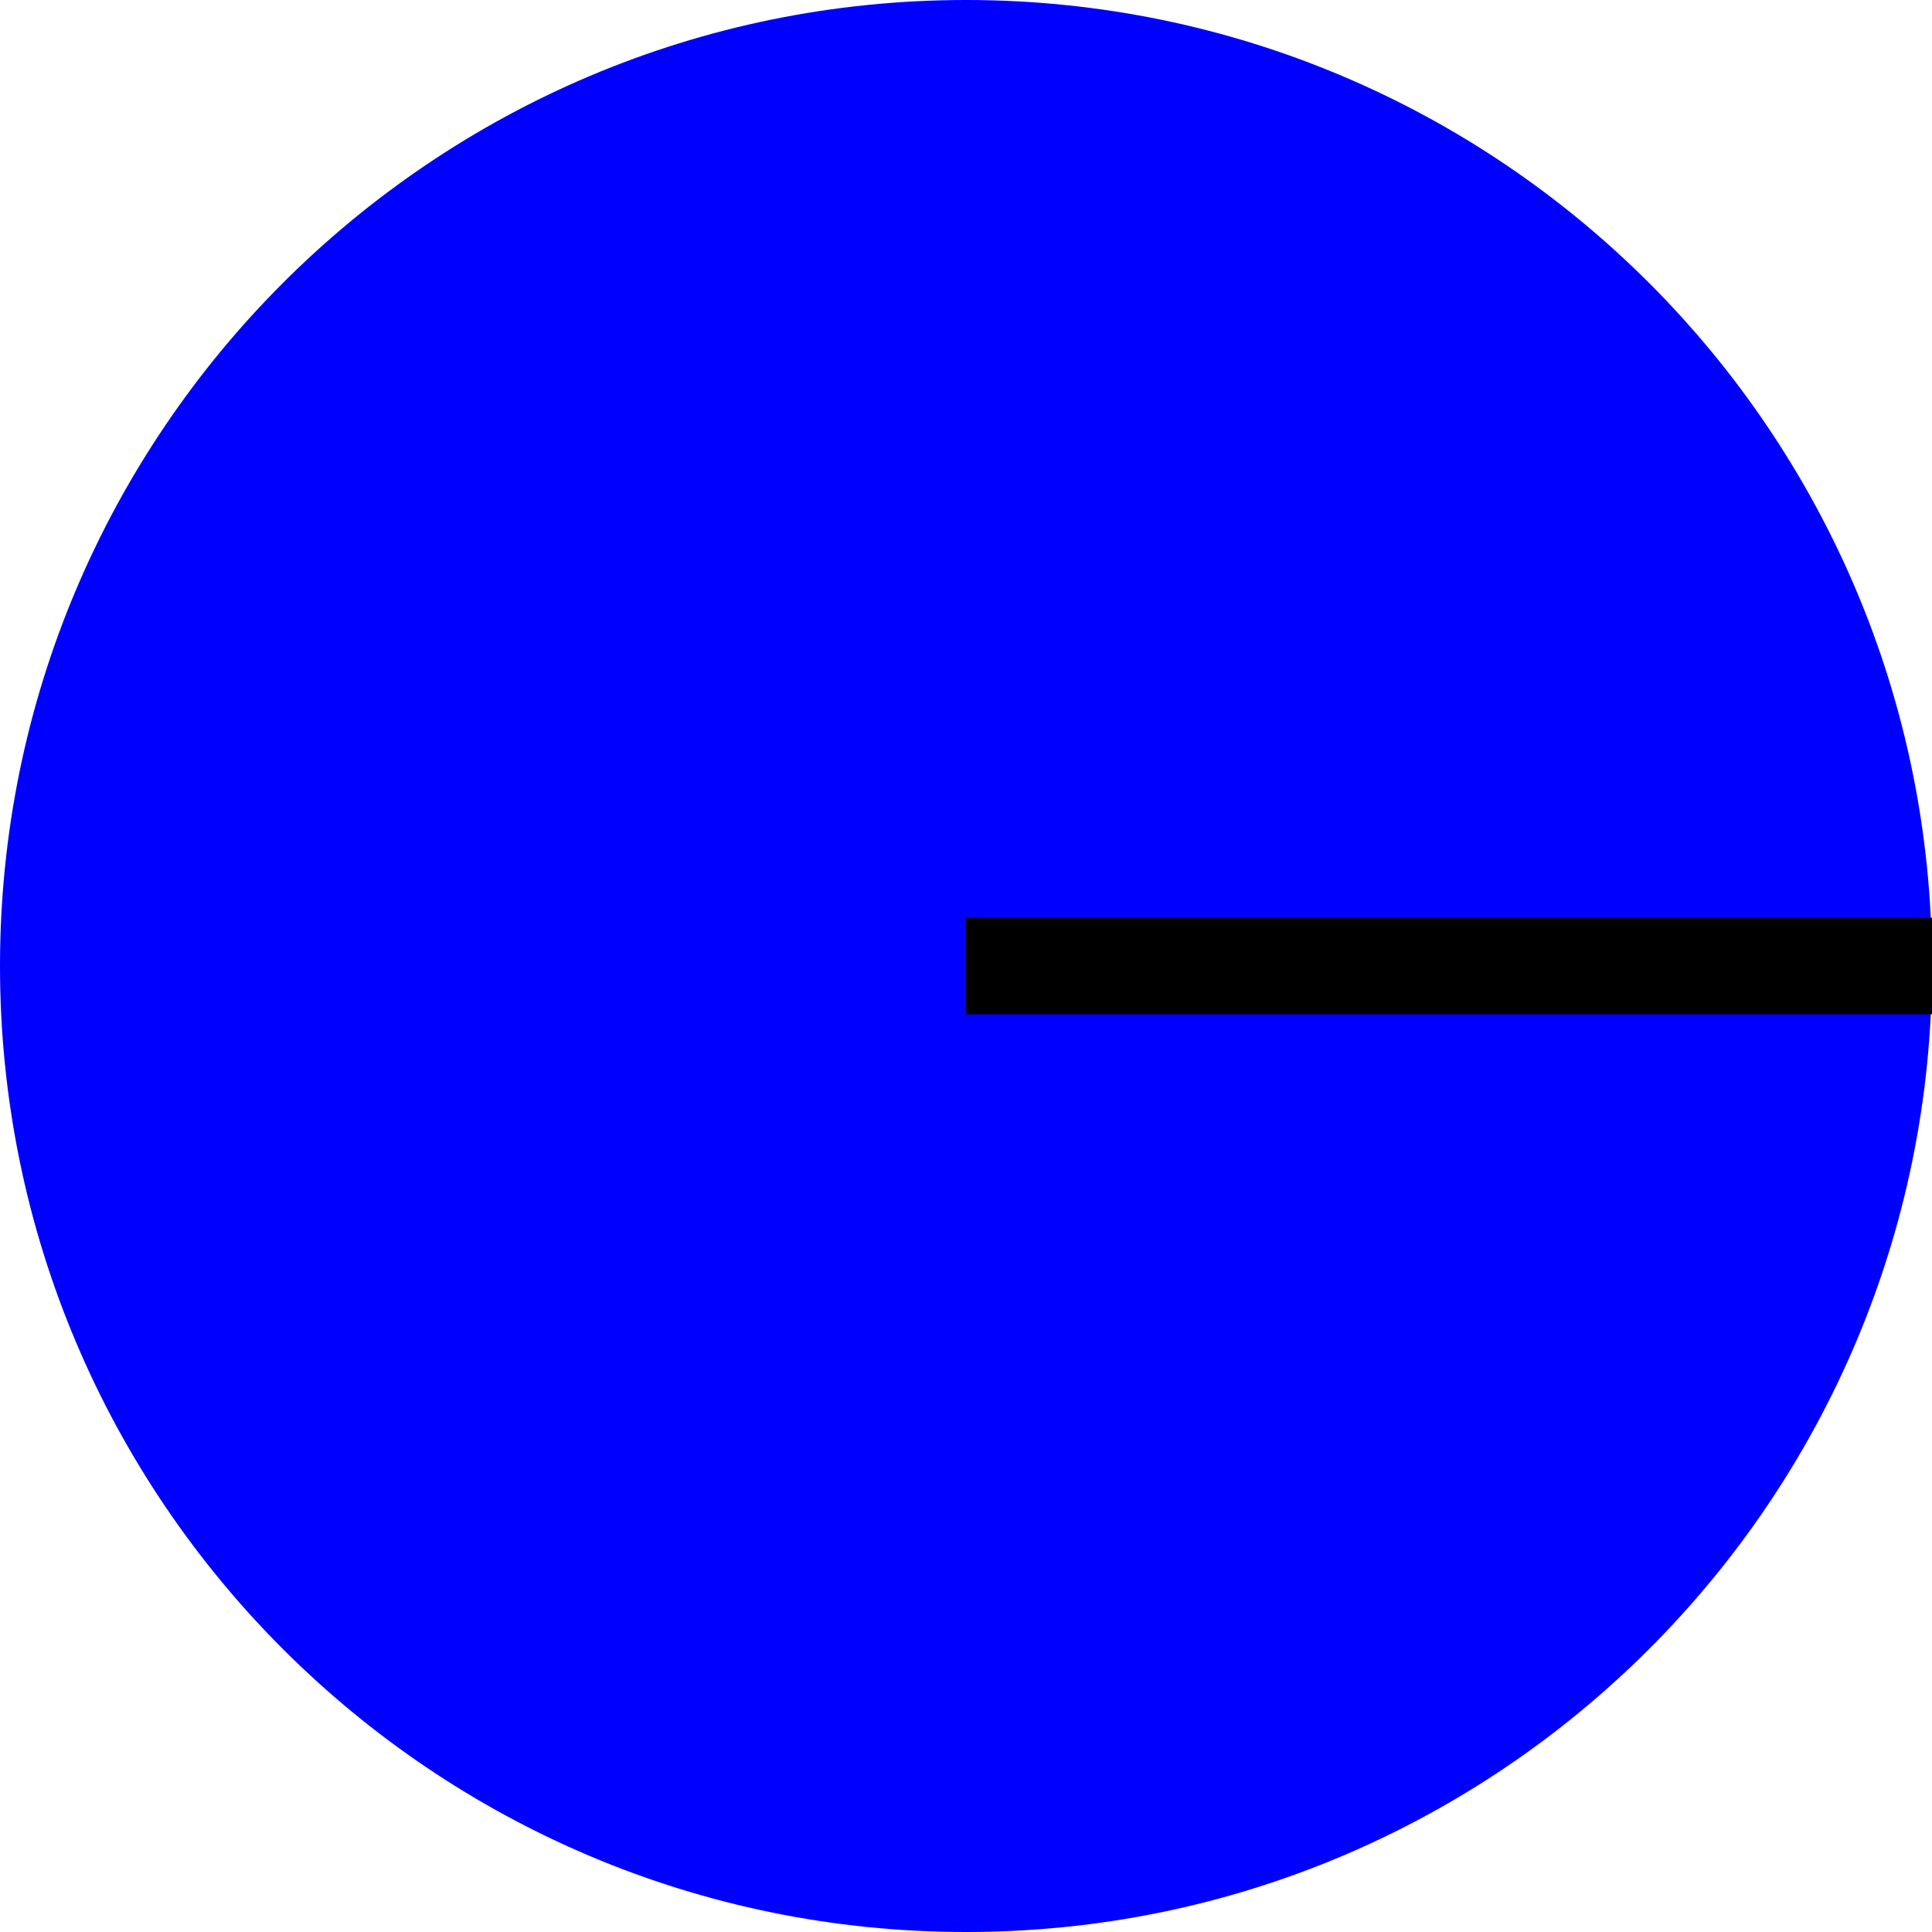
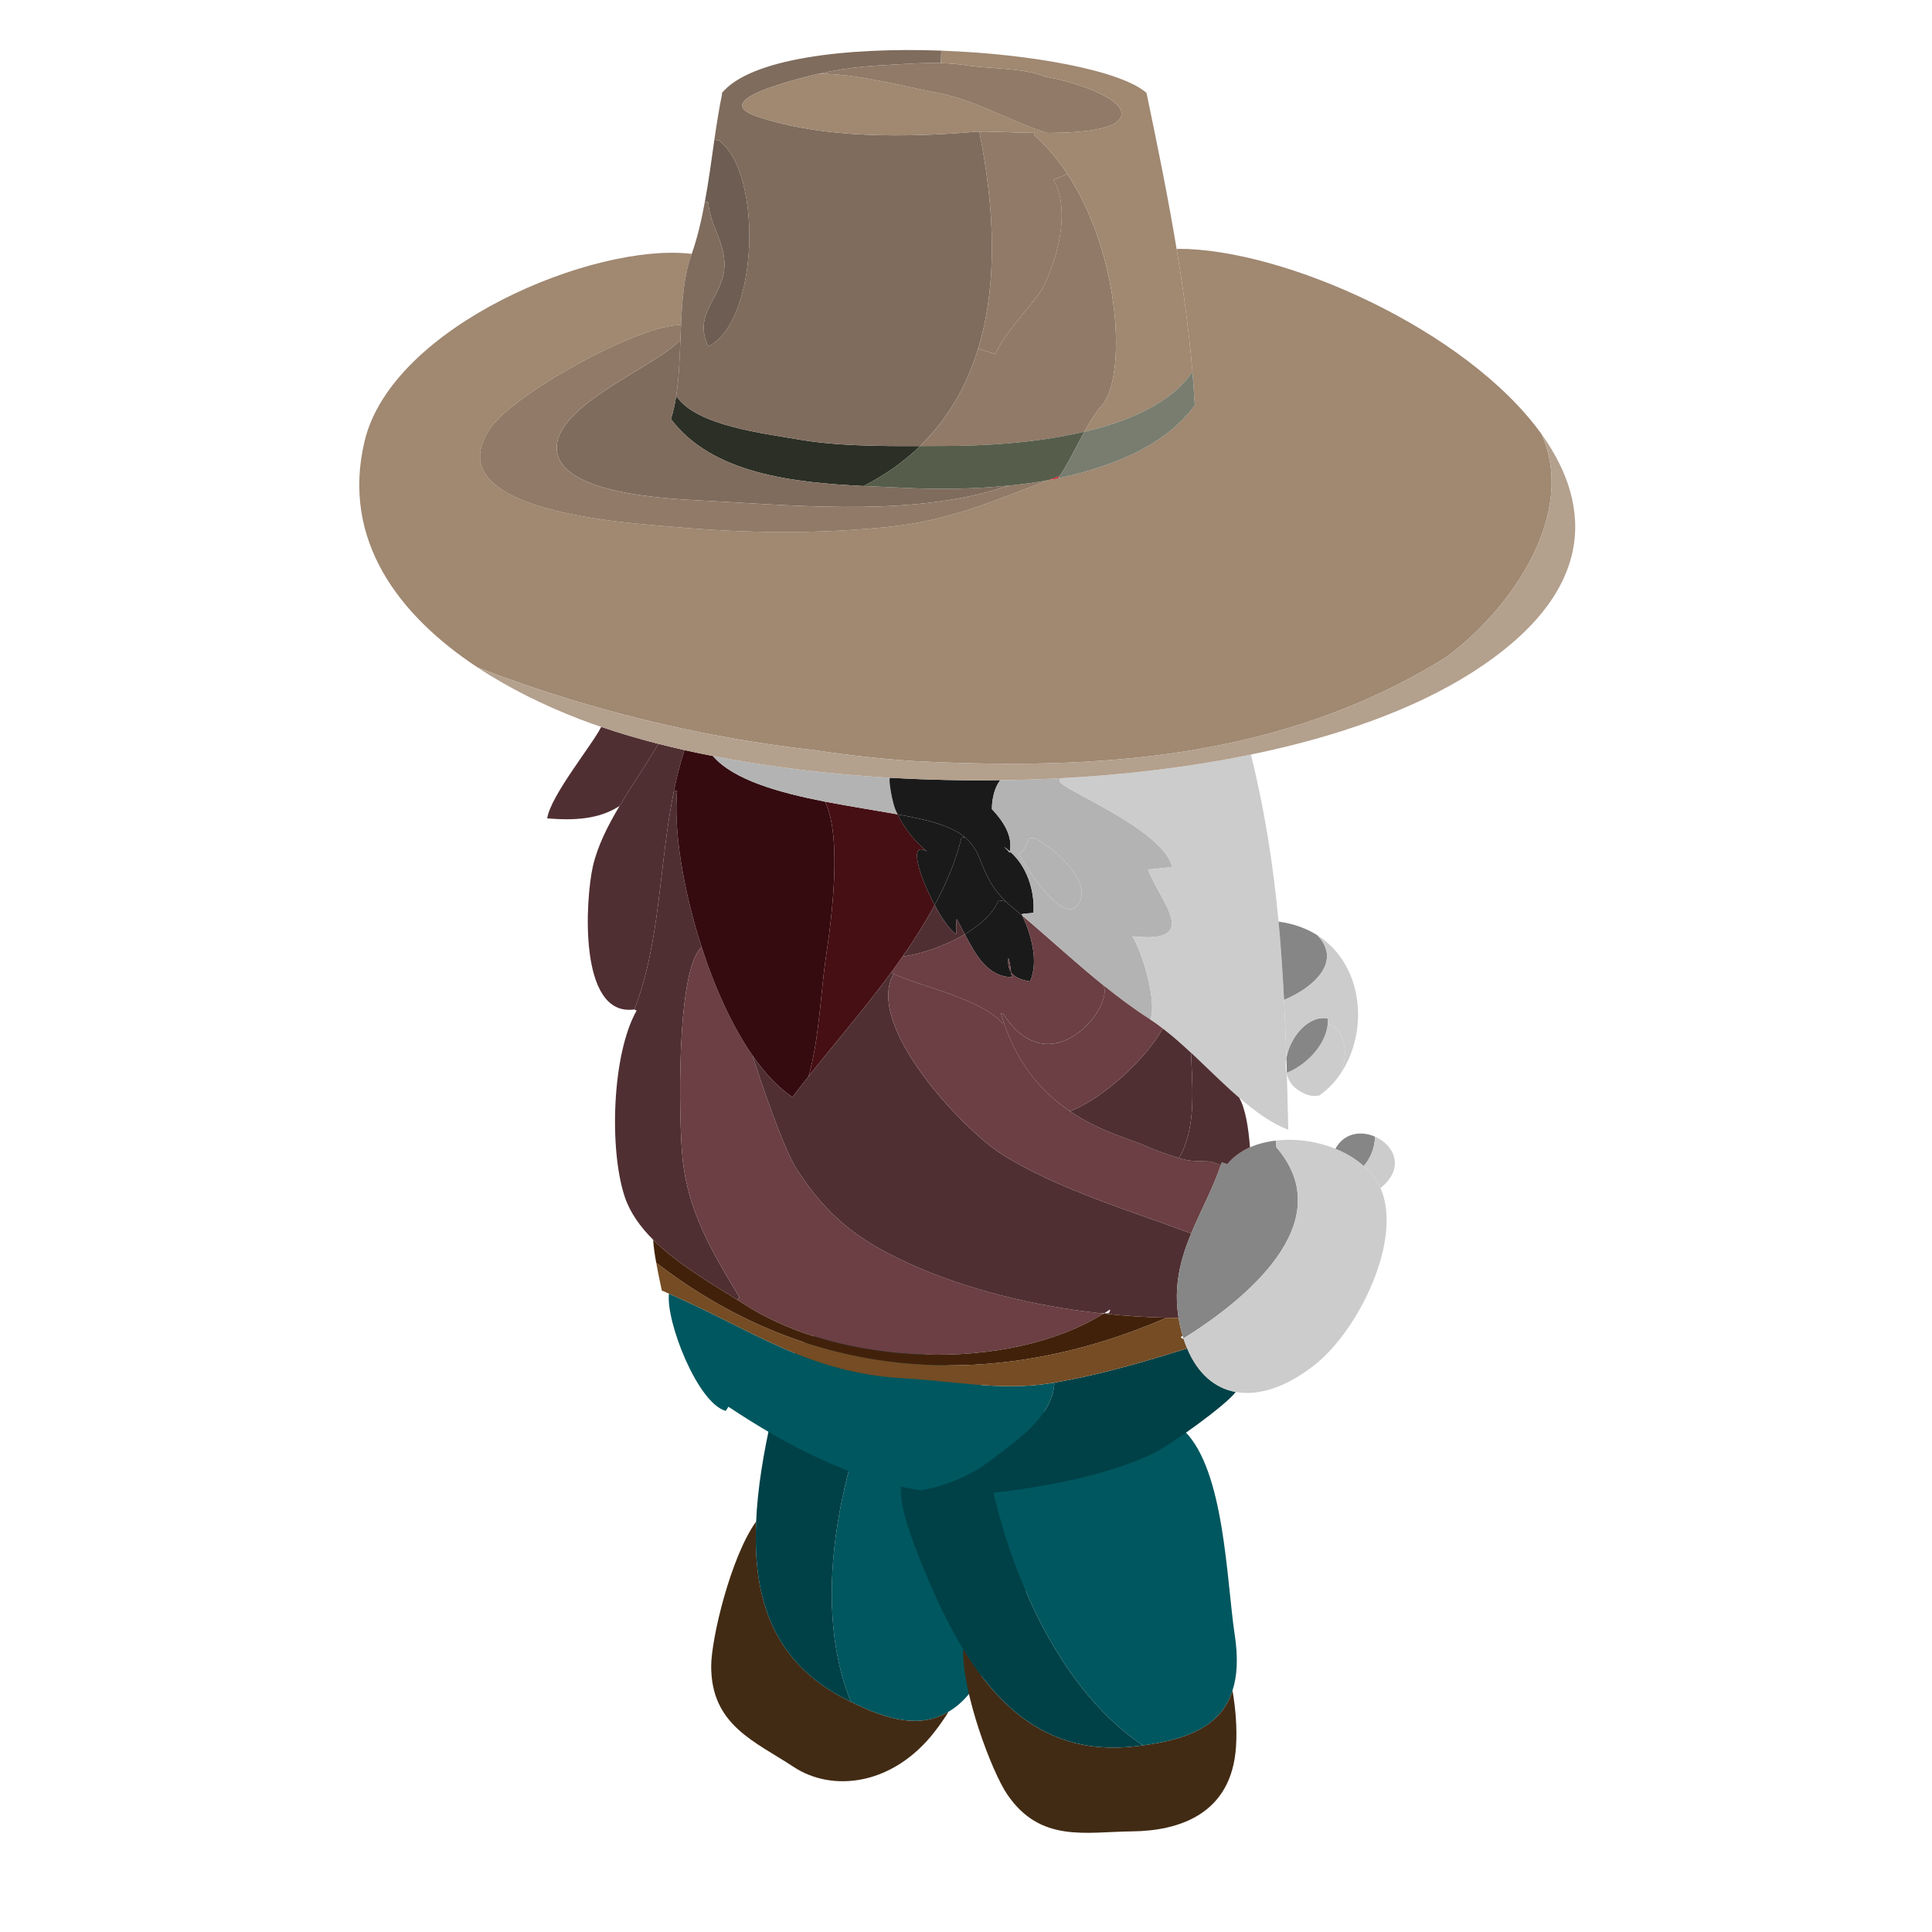
- <svg xmlns="http://www.w3.org/2000/svg" width="50" height="50" id="Her" viewBox="0 0 50 50">
-   <circle cx="25" cy="25" r="25" fill="#0000FF" />
-   <g stroke="#000000">
-     <line x1="50" x2="25" y1="25" y2="25" stroke-width="2.5" />
+ <svg xmlns="http://www.w3.org/2000/svg" version="1.1" x="0px" y="0px" width="150px" height="150px" viewBox="-27.642 -3.635 150 150" enable-background="new -27.642 -3.635 150 150" xml:space="preserve">
+   <defs>
+ </defs>
+   <g id="XMLID_3_">
+     <g>
+       <path fill="#00575F" d="M46.008,129.258c-2.223,1.346-4.801,0.627-7.579-0.757c-3.324-8.112-0.658-19.564,3.647-27.877    c2.362,0.819,4.602,2.136,6.687,3.44c1.876,1.176,5.45,3.221,6.007,6.034c0.846,4.311-3.781,11.398-5.624,15.277    C48.208,127.348,47.155,128.591,46.008,129.258z" />
+       <path fill="#422B14" d="M38.43,128.5c2.778,1.385,5.355,2.103,7.579,0.757c-0.318,0.512-0.664,1.013-1.052,1.514    c-3.248,4.225-7.968,4.772-10.985,2.774c-2.994-1.976-6.4-3.23-6.398-7.812c0.001-2.142,1.518-8.495,3.493-11.243    c-0.287,6.054,1.365,10.906,6.843,13.744C38.079,128.323,38.259,128.413,38.43,128.5z" />
+       <path fill="#004147" d="M37.908,128.235c-5.479-2.838-7.13-7.69-6.843-13.744c0.109-2.537,0.561-5.293,1.225-8.204    c1.256-5.523,2.511-7.101,7.192-6.333c0.885,0.135,1.746,0.371,2.595,0.669c-4.306,8.313-6.971,19.765-3.647,27.877    C38.259,128.413,38.079,128.323,37.908,128.235z" />
+     </g>
+     <g>
+ 	</g>
+   </g>
+   <g id="XMLID_2_">
+     <g>
+       <path fill="#00575F" d="M68.05,127.613c-0.898,2.852-3.604,3.81-6.958,4.263c-7.295-4.861-11.498-15.843-12.583-25.142    c2.416-0.644,5.009-0.806,7.466-0.893c2.213-0.076,6.319-0.382,8.355,1.637c3.114,3.099,3.248,11.562,3.892,15.808    C68.495,125.079,68.417,126.486,68.05,127.613z" />
+       <path fill="#422B14" d="M61.092,131.876c3.354-0.454,6.06-1.412,6.958-4.263c0.246,1.456,0.363,2.932,0.273,4.33    c-0.326,5.319-4.483,6.577-8.102,6.61c-3.587,0.039-7.112,0.906-9.675-2.891c-1.197-1.775-3.494-7.876-3.405-11.256    c3.157,5.162,7.242,8.258,13.37,7.543C60.702,131.925,60.902,131.899,61.092,131.876z" />
+       <path fill="#004147" d="M60.511,131.948c-6.128,0.715-10.213-2.381-13.37-7.543c-1.324-2.179-2.493-4.715-3.571-7.5    c-2.051-5.279-1.894-7.29,2.414-9.274c0.81-0.383,1.654-0.67,2.525-0.898c1.085,9.299,5.288,20.281,12.583,25.142    C60.902,131.899,60.702,131.925,60.511,131.948z" />
+     </g>
+     <g>
+ 	</g>
+   </g>
+   <g id="XMLID_1_">
+     <g>
+       <path fill="#502F32" d="M14.841,59.904c2.084,0.168,3.985,0.088,5.621-0.962c0.986-1.66,2.117-3.279,3.007-4.827    c-1.555-0.401-3.039-0.834-4.434-1.315C18.361,54.171,15.113,58.124,14.841,59.904z" />
+       <path fill="#502F32" d="M23.468,54.115c-0.89,1.547-2.021,3.167-3.007,4.827c-0.922,1.54-1.708,3.104-2.068,4.667    c-0.578,2.501-1.171,11.747,3.215,11.129c2.044-5.236,1.916-11.338,3.079-16.999c0.217-1.066,0.481-2.109,0.818-3.135    C24.815,54.443,24.134,54.283,23.468,54.115z" />
+       <path fill="#00575F" d="M28.913,105.584c4.586,3.047,9.558,5.661,14.962,6.495c0,0,0,0,0.008,0    c1.804-0.296,3.873-1.163,5.124-2.133c1.812-1.411,5.124-3.464,5.212-6.238c-0.112,0.024-0.217,0.041-0.329,0.056    c-3.785,0.618-7.93-0.216-11.201-0.376c-7.545-0.377-11.763-3.705-18.394-6.583c-0.249,2.173,2.237,8.523,4.41,9.101    L28.913,105.584z" />
+       <path fill="#502F32" d="M24.687,57.739c-1.163,5.661-1.034,11.763-3.079,16.999l0.176,0.088    c-1.917,3.384-2.141,10.793-0.922,14.457c0.417,1.243,1.211,2.341,2.205,3.336c1.844,1.844,4.394,3.327,6.551,4.674l0.144-0.225    c-2.069-3.416-4.001-6.623-4.418-10.824c-0.272-2.694-0.529-14.578,1.491-16.341c-1.459-4.49-2.189-9.157-1.908-12.116    L24.687,57.739z" />
+       <path fill="#2B2F25" d="M34.205,30.46c-2.414-0.425-7.746-1.034-9.277-3.271l-0.08-0.016c-0.096,0.609-0.225,1.187-0.401,1.724    c3.207,4.258,9.494,4.931,14.962,5.204c1.708-0.874,3.159-1.917,4.378-3.103C40.587,31.006,37.228,30.998,34.205,30.46z" />
+       <path fill="#A08871" d="M64.939,25.233c0.072,0.834,0.128,1.667,0.177,2.501l0.048,0.04c-2.205,3.047-5.91,4.522-9.269,5.404    c-0.449,0.121-0.914,0.225-1.387,0.321c-0.249,0.056-0.497,0.104-0.754,0.145c-4.017,1.531-7.666,3.151-12.444,3.632    c-5.677,0.569-10.985,0.497-16.638,0c-3.352-0.297-18.571-1.123-14.289-7.602c1.812-2.742,11.747-8.195,14.85-8.066    c0.088-1.957,0.232-3.857,0.786-5.388c0.016-0.048,0.032-0.096,0.048-0.145c-7.569-0.914-23.261,5.589-25.402,14.537    c-1.836,7.69,2.678,13.551,8.764,17.568c5.958,2.301,12.124,4.065,18.386,5.252c2.574,0.489,5.172,0.882,7.818,1.179    c2.558,0.393,5.116,0.673,7.657,0.842c14.136,0.722,28.569-0.08,41.398-8.099c5.3-3.977,10.055-11.241,7.353-17.287    c-5.829-8.106-19.997-14.385-28.2-14.385l-0.128,0.024C64.242,18.89,64.667,22.049,64.939,25.233z" />
+       <path fill="#6B3F43" d="M26.836,69.903c-2.021,1.764-1.764,13.647-1.491,16.341c0.417,4.201,2.349,7.409,4.418,10.824    l-0.144,0.225c0.216,0.136,0.441,0.273,0.649,0.409c7.401,4.73,20.326,5.268,27.775,0.649c-0.056,0-0.104-0.008-0.161-0.016    h-0.008c-5.228-0.569-10.592-1.852-15.187-3.985c-3.665-1.7-6.054-3.488-8.443-7.161c-1.091-1.66-3.055-7.545-3.456-8.868    C29.186,76.021,27.838,73.006,26.836,69.903z" />
+       <path fill="#350B0F" d="M25.505,54.604c-0.336,1.026-0.601,2.069-0.818,3.135l0.241,0.048c-0.281,2.958,0.449,7.625,1.908,12.116    c1.002,3.103,2.35,6.118,3.953,8.419c0.946,1.371,1.989,2.486,3.095,3.224c0.393-0.521,0.81-1.059,1.243-1.604    c0.834-2.838,0.954-6.623,1.363-9.333c0.425-2.823,1.267-9.221-0.072-12.003c-3.608-0.706-7.136-1.7-8.708-3.544    C26.964,54.917,26.227,54.764,25.505,54.604z" />
+       <path fill="#6D5D52" d="M27.822,7.216c-0.225,1.571-0.441,3.207-0.738,4.811l0.273,0.048c0.048,1.668,1.443,3.264,1.227,5.236    c-0.256,2.261-2.438,3.448-1.235,5.95c3.897-1.908,4.282-13.455,0.81-15.997L27.822,7.216z" />
+       <path fill="#460F14" d="M41.55,71.867c0.321-0.441,0.641-0.882,0.946-1.323c0.89-1.275,1.716-2.59,2.43-3.913    c-1.195-2.221-2.077-5.076-0.585-4.146c-0.97-0.81-1.74-1.764-2.293-2.895c-1.7-0.305-3.672-0.609-5.629-0.986    c1.339,2.782,0.497,9.181,0.072,12.003c-0.409,2.71-0.529,6.495-1.363,9.333C37.107,77.44,39.449,74.722,41.55,71.867z" />
+       <path fill="#B3B3B3" d="M36.418,58.605c1.957,0.377,3.929,0.682,5.629,0.986c-0.056-0.112-0.112-0.225-0.161-0.337    c-0.216-0.481-0.577-2.325-0.433-2.502c-4.819-0.289-9.478-0.858-13.744-1.692C29.282,56.905,32.81,57.899,36.418,58.605z" />
+       <path fill="#502F32" d="M50.121,85.963c-2.991-1.9-10.664-9.999-8.379-13.992c-0.064-0.032-0.128-0.064-0.192-0.104    c-2.101,2.854-4.442,5.573-6.423,8.074c-0.433,0.545-0.85,1.083-1.243,1.604c-1.106-0.738-2.149-1.853-3.095-3.224    c0.401,1.323,2.365,7.208,3.456,8.868c2.389,3.672,4.779,5.46,8.443,7.161c4.594,2.133,9.958,3.416,15.187,3.985h0.008    c0.072-0.016,0.145-0.024,0.208-0.016c0.152-0.088,0.305-0.184,0.457-0.289c-0.032,0.377-0.2,0.297-0.457,0.289    c-0.016,0.016-0.032,0.024-0.048,0.032c1.651,0.185,3.287,0.289,4.883,0.321c0.312,0.016,0.626,0.016,0.938,0.024    c-0.409-2.501,0.16-4.586,0.979-6.567C60.032,90.341,54.291,88.617,50.121,85.963z" />
+       <path fill="#6B3F43" d="M63.897,86.276c-0.834-0.249-1.828-0.593-2.486-0.898c-1.154-0.529-3.6-1.115-5.989-2.742    c-2.005-1.355-3.969-3.448-5.116-6.848l-0.096,0.032c-1.764-1.965-6.535-2.903-8.467-3.849    c-2.285,3.993,5.388,12.092,8.379,13.992c4.169,2.654,9.911,4.378,14.722,6.166c0.737-1.772,1.676-3.472,2.301-5.308l-0.657-0.217    c0-0.136-1.483-0.024-2.117-0.2C64.225,86.364,64.065,86.316,63.897,86.276z" />
+       <path fill="#B3A08D" d="M41.51,56.752c-0.016-0.024-0.04-0.024-0.048,0C41.478,56.752,41.494,56.752,41.51,56.752z" />
+       <path fill="#7F6C5D" d="M24.447,28.897c0.176-0.537,0.305-1.114,0.401-1.724c0.208-1.315,0.272-2.767,0.329-4.226l-0.192-0.008    c-2.044,2.061-10.175,5.188-9.341,8.676c0.778,3.264,9.181,3.504,12.003,3.656c7.265,0.401,16.028,1.187,23.021-1.203    c-2.638,0.265-5.38,0.305-7.818,0.185c-1.083-0.056-2.237-0.096-3.44-0.152C33.94,33.828,27.654,33.155,24.447,28.897z" />
+       <path fill="#1A1A1A" d="M44.925,66.631c0.922-1.716,1.652-3.456,2.085-5.228l0.256-0.04c-0.465-0.385-1.114-0.738-2.069-1.042    c-0.826-0.272-1.916-0.505-3.151-0.729c0.553,1.13,1.323,2.084,2.293,2.895C42.849,61.556,43.73,64.41,44.925,66.631z" />
+       <path fill="#7F6C5D" d="M31.118,5.403c-3.031-1.026,0.81-2.205,2.341-2.662c0.826-0.249,1.644-0.465,2.478-0.65    c1.163-0.256,2.333-0.449,3.536-0.561c0.016,0,0.024,0,0.04,0c0.336-0.032,0.682-0.064,1.026-0.08    c1.651-0.088,3.263-0.225,4.867-0.185l0.032-0.97c-7.361-0.265-14.866,0.602-17.055,3.319l0.04,0.041    c-0.232,1.098-0.417,2.309-0.602,3.56l0.337,0.048c3.472,2.542,3.087,14.088-0.81,15.997c-1.203-2.501,0.979-3.688,1.235-5.95    c0.217-1.972-1.179-3.568-1.227-5.236l-0.273-0.048c-0.256,1.411-0.577,2.79-1.018,4.049c-0.016,0.048-0.032,0.096-0.048,0.145    c-0.553,1.531-0.697,3.432-0.786,5.388c-0.024,0.441-0.04,0.89-0.056,1.339c-0.056,1.459-0.12,2.911-0.329,4.226l0.08,0.016    c1.532,2.237,6.864,2.846,9.277,3.271c3.023,0.538,6.382,0.545,9.582,0.538c2.189-2.125,3.641-4.699,4.515-7.562    c1.54-5.035,1.275-10.953,0.096-16.83V6.582c-0.048-0.008-0.088,0-0.128,0C42.8,7.055,36.217,7.135,31.118,5.403z" />
+       <path fill="#42210B" d="M58.043,98.352c-7.449,4.619-20.375,4.081-27.775-0.649c-0.208-0.136-0.433-0.273-0.649-0.409    c-2.157-1.347-4.707-2.831-6.551-4.674c0.032,0.545,0.128,1.187,0.241,1.788c12.42,9.574,26.637,9.895,39.618,4.266    C61.331,98.64,59.695,98.536,58.043,98.352z" />
+       <path fill="#1A1A1A" d="M50.442,66.351c-2.101-2.045-1.636-3.712-3.175-4.987l-0.256,0.04c-0.433,1.772-1.163,3.512-2.085,5.228    c0.553,1.05,1.187,1.956,1.668,2.269c-0.008-0.337,0-0.842,0.04-1.187c0.208,0.369,0.417,0.777,0.633,1.187    c1.187-0.714,2.197-1.612,2.622-2.638C50.057,66.287,50.25,66.311,50.442,66.351z" />
+       <path fill="#502F32" d="M47.267,68.9c-0.216-0.409-0.425-0.818-0.633-1.187c-0.04,0.345-0.048,0.85-0.04,1.187    c-0.481-0.313-1.115-1.219-1.668-2.269c-0.713,1.323-1.54,2.638-2.43,3.913l0.097,0.064C43.899,70.424,45.735,69.814,47.267,68.9z    " />
+       <path fill="#004147" d="M43.883,112.079c2.069,0.321,4.194,0.377,6.391,0.096c3.865-0.497,8.299-1.371,11.603-2.958    c1.362-0.658,5.669-3.752,6.422-4.779c-1.627-0.297-2.958-1.436-3.769-3.384c-3.424,1.074-6.872,2.077-10.311,2.654    c-0.088,2.774-3.4,4.827-5.212,6.238C47.756,110.916,45.687,111.782,43.883,112.079z" />
+       <path fill="#917A67" d="M48.301,23.437c-0.874,2.863-2.326,5.437-4.515,7.562c0.602-0.008,1.195-0.008,1.78-0.008    c2.774,0.008,7.056-0.176,10.985-1.106c0.441-0.786,0.89-1.523,1.347-2.029c1.917-2.117,1.54-11.618-2.67-17.985l-1.083,0.457    c1.395,2.357,0.249,6.351-0.858,8.451c-0.473,0.906-3.007,3.464-3.641,5.084L48.301,23.437z" />
+       <path fill="#917A67" d="M52.647,6.678c-1.884-0.024-3.592-0.128-4.25-0.096v0.024c1.179,5.877,1.443,11.795-0.096,16.83    l1.347,0.425c0.634-1.62,3.167-4.178,3.641-5.084c1.106-2.101,2.253-6.094,0.858-8.451l1.083-0.457    c-0.738-1.123-1.596-2.149-2.582-3.015V6.678z" />
+       <path fill="#A08871" d="M48.397,6.582c0.657-0.032,2.365,0.072,4.25,0.096c0.337,0.008,0.682,0.008,1.026,0.008    c-2.831-0.858-5.517-2.558-8.7-3.151c-2.35-0.433-6.03-1.451-9.037-1.443c-0.834,0.185-1.652,0.401-2.478,0.65    c-1.531,0.457-5.372,1.635-2.341,2.662c5.1,1.732,11.683,1.652,17.151,1.179C48.309,6.582,48.349,6.574,48.397,6.582z" />
+       <path fill="#1A1A1A" d="M50.65,70.745c0.136,0.369,0.152,0.738,0.208,1.106C50.667,71.579,50.61,71.218,50.65,70.745z     M52.334,72.565c0.681-1.564,0.096-3.608-0.594-5.1c-0.24-0.208-0.489-0.409-0.737-0.617c-0.208-0.168-0.393-0.337-0.562-0.497    c-0.192-0.04-0.385-0.064-0.553-0.088c-0.425,1.026-1.435,1.924-2.622,2.638c0.842,1.612,1.788,3.319,3.665,3.328    c-0.032-0.121-0.056-0.249-0.072-0.369C51.116,72.228,51.597,72.444,52.334,72.565z" />
+       <path fill="#6B3F43" d="M50.073,75.059l0.136-0.041c3.64,5.765,8.66-0.441,7.818-2.157c-2.141-1.724-4.129-3.576-6.287-5.396    c0.69,1.492,1.275,3.536,0.594,5.1c-0.738-0.121-1.219-0.337-1.476-0.706c0.016,0.121,0.04,0.249,0.072,0.369    c-1.876-0.008-2.823-1.716-3.665-3.328c-1.531,0.914-3.368,1.523-4.674,1.708l-0.097-0.064c-0.305,0.441-0.625,0.882-0.946,1.323    c0.064,0.04,0.128,0.072,0.192,0.104c1.932,0.946,6.703,1.884,8.467,3.849l0.096-0.032C50.217,75.556,50.146,75.307,50.073,75.059    z" />
+       <path fill="#1A1A1A" d="M47.267,61.363c1.54,1.275,1.075,2.942,3.175,4.987c0.168,0.16,0.353,0.329,0.562,0.497    c0.249,0.208,0.497,0.409,0.737,0.617c-0.016-0.04-0.04-0.08-0.056-0.12c0.313-0.088,0.594-0.04,0.914-0.12    c0.104-1.716-0.513-3.616-1.836-4.755c0,0.04-0.008,0.072-0.016,0.112c-0.08-0.136-0.289-0.337-0.465-0.481    c0.168,0.112,0.329,0.232,0.481,0.369c0.232-1.163-0.465-2.309-1.395-3.288c0.008-0.874,0.232-1.708,0.649-2.245    c-2.854,0.04-5.709-0.024-8.507-0.185c-0.016,0-0.032,0-0.048,0c-0.008,0-0.008,0-0.008,0c-0.145,0.177,0.216,2.021,0.433,2.502    c0.048,0.112,0.104,0.225,0.161,0.337c1.235,0.224,2.325,0.457,3.151,0.729C46.152,60.625,46.802,60.979,47.267,61.363z" />
+       <path fill="#917A67" d="M25.232,21.608c-3.103-0.128-13.038,5.324-14.85,8.066c-4.282,6.479,10.937,7.305,14.289,7.602    c5.653,0.497,10.961,0.569,16.638,0c4.779-0.481,8.427-2.101,12.444-3.632c-0.994,0.184-2.037,0.321-3.087,0.425    c-6.992,2.39-15.756,1.604-23.021,1.203c-2.822-0.152-11.226-0.393-12.003-3.656c-0.834-3.488,7.297-6.615,9.341-8.676    l0.192,0.008C25.192,22.499,25.208,22.049,25.232,21.608z" />
+       <path fill="#6B3F43" d="M50.65,70.745c-0.04,0.473,0.016,0.834,0.208,1.106C50.803,71.482,50.787,71.113,50.65,70.745z" />
+       <path fill="#B3B3B3" d="M50.282,62.101c0.176,0.144,0.385,0.345,0.465,0.481c0.008-0.04,0.016-0.072,0.016-0.112    C50.61,62.333,50.45,62.213,50.282,62.101z" />
+       <path fill="#B3B3B3" d="M49.368,59.182c0.93,0.979,1.627,2.125,1.395,3.288c1.323,1.139,1.94,3.039,1.836,4.755    c-0.32,0.08-0.601,0.032-0.914,0.12c0.016,0.04,0.041,0.08,0.056,0.12c2.157,1.82,4.146,3.672,6.287,5.396    c1.155,0.93,2.349,1.828,3.64,2.654c0.545-1.299-0.594-5.204-1.395-6.455c5.541,0.625,2.052-2.83,1.218-5.204    c0.586,0.024,1.315-0.176,1.893-0.128c-0.657-3.031-8.908-6.166-8.764-6.751l-0.008-0.184c-1.523,0.08-3.063,0.128-4.594,0.144    C49.6,57.474,49.375,58.308,49.368,59.182z M52.663,61.411c1.756,0.946,4.186,3.255,3.592,4.803    c-1.019,2.662-4.346-2.67-4.779-3.544c0.594-0.361,0.449-0.777,0.81-1.219C52.415,61.443,52.543,61.427,52.663,61.411z" />
+       <path fill="#B3B3B3" d="M56.255,66.214c0.593-1.548-1.836-3.857-3.592-4.803c-0.12,0.016-0.249,0.032-0.377,0.04    c-0.361,0.441-0.216,0.858-0.81,1.219C51.909,63.544,55.237,68.876,56.255,66.214z" />
+       <path fill="#565D4B" d="M54.636,33.315c0.601-0.874,1.25-2.221,1.916-3.432c-3.929,0.93-8.21,1.115-10.985,1.106    c-0.585,0-1.179,0-1.78,0.008c-1.219,1.187-2.67,2.229-4.378,3.103c1.203,0.056,2.357,0.096,3.44,0.152    c2.438,0.12,5.18,0.08,7.818-0.185c1.05-0.104,2.093-0.241,3.087-0.425C54.042,33.54,54.339,33.427,54.636,33.315z" />
+       <path fill="#C1272D" d="M54.636,33.315c-0.297,0.112-0.594,0.225-0.882,0.329c0.257-0.04,0.505-0.088,0.754-0.145    C54.547,33.436,54.595,33.379,54.636,33.315z" />
+       <path fill="#502F32" d="M55.421,82.636c2.389,1.627,4.835,2.213,5.989,2.742c0.658,0.305,1.652,0.649,2.486,0.898    c1.354-2.341,1.042-5.404,0.93-8.187c-0.729-0.682-1.451-1.323-2.181-1.876C61.226,78.723,57.835,81.753,55.421,82.636z" />
+       <path fill="#917A67" d="M53.673,6.687c2.798-0.016,5.629-0.281,5.757-1.427c0.152-1.339-3.873-2.598-5.917-2.943    c-1.7-0.689-4.306-0.609-6.054-0.866c-0.681-0.112-1.363-0.161-2.053-0.185c-1.604-0.04-3.215,0.096-4.867,0.185    c-0.345,0.016-0.69,0.048-1.026,0.08c-0.016,0-0.024,0-0.04,0C38.27,1.643,37.1,1.835,35.937,2.092    c3.007-0.008,6.687,1.01,9.037,1.443C48.157,4.128,50.843,5.829,53.673,6.687z" />
+       <path fill="#A08871" d="M59.431,5.259c-0.128,1.146-2.959,1.411-5.757,1.427c-0.345,0-0.689,0-1.026-0.008v0.177    c0.986,0.866,1.844,1.892,2.582,3.015c4.209,6.367,4.586,15.868,2.67,17.985c-0.457,0.505-0.906,1.243-1.347,2.029    c3.52-0.826,6.751-2.245,8.387-4.65c-0.272-3.184-0.697-6.343-1.227-9.526c-0.666-4.009-1.483-8.034-2.342-12.132    c-1.956-1.724-8.876-3.023-15.932-3.279l-0.032,0.97c0.69,0.024,1.372,0.072,2.053,0.185c1.748,0.256,4.354,0.176,6.054,0.866    C55.558,2.661,59.583,3.92,59.431,5.259z" />
+       <path fill="#6B3F43" d="M61.667,75.516c-1.291-0.826-2.485-1.724-3.64-2.654c0.842,1.716-4.178,7.922-7.818,2.157l-0.136,0.041    c0.072,0.249,0.144,0.497,0.232,0.729c1.146,3.4,3.111,5.493,5.116,6.848c2.414-0.882,5.805-3.913,7.225-6.423    c-0.321-0.256-0.642-0.481-0.963-0.689C61.675,75.523,61.675,75.516,61.667,75.516z" />
+       <path fill="#CCCCCC" d="M72.051,74c-0.104-2.053-0.24-4.073-0.425-6.078c-0.409-4.346-1.059-8.62-2.149-12.973    c-4.706,0.97-9.758,1.58-14.866,1.844l0.008,0.184c-0.145,0.585,8.106,3.721,8.764,6.751c-0.577-0.048-1.307,0.152-1.893,0.128    c0.834,2.374,4.322,5.829-1.218,5.204c0.801,1.251,1.94,5.156,1.395,6.455c0.008,0,0.008,0.008,0.016,0.008    c0.321,0.208,0.642,0.433,0.963,0.689c0.729,0.553,1.451,1.195,2.181,1.876c1.235,1.155,2.478,2.414,3.736,3.496    c1.251,1.083,2.518,2.004,3.817,2.494c-0.017-0.562-0.024-1.123-0.04-1.676c-0.024-0.89-0.041-1.764-0.072-2.638    c-0.009-0.032-0.017-0.064-0.024-0.104c-0.08-0.36-0.08-0.753-0.008-1.154C72.188,76.983,72.124,75.483,72.051,74z" />
+       <path fill="#787D6F" d="M64.939,25.233c-1.636,2.405-4.867,3.825-8.387,4.65c-0.666,1.211-1.315,2.558-1.916,3.432    c-0.041,0.064-0.088,0.121-0.128,0.185c0.473-0.096,0.938-0.2,1.387-0.321c3.359-0.882,7.064-2.357,9.269-5.404l-0.048-0.04    C65.067,26.9,65.011,26.067,64.939,25.233z" />
+       <path fill="#754C24" d="M24.294,96.804c6.631,2.878,10.849,6.206,18.394,6.583c3.271,0.16,7.417,0.994,11.201,0.376    c0.112-0.016,0.217-0.032,0.329-0.056c3.439-0.577,6.887-1.58,10.311-2.654c-0.104-0.241-0.2-0.497-0.288-0.77    c-0.008,0.008-0.024,0.016-0.032,0.024c-0.24-0.096-0.177-0.161-0.024-0.225c-0.096-0.297-0.176-0.618-0.24-0.946    c-0.032-0.144-0.057-0.296-0.08-0.441c-0.312-0.008-0.626-0.008-0.938-0.024c-12.981,5.629-27.198,5.308-39.618-4.266    c0.192,1.114,0.433,2.101,0.433,2.157C23.925,96.644,24.118,96.724,24.294,96.804z" />
+       <path fill="#868686" d="M64.843,92.129c-0.818,1.98-1.388,4.065-0.979,6.567c0.023,0.145,0.048,0.297,0.08,0.441    c0.064,0.329,0.145,0.649,0.24,0.946c0.017,0.064,0.04,0.136,0.057,0.2c4.69-2.918,12.268-8.972,7.216-14.842l-0.048-0.521    c-0.714,0.08-1.396,0.256-2.005,0.521c-0.689,0.313-1.299,0.746-1.756,1.307l-0.433-0.145c-0.024,0.072-0.048,0.145-0.072,0.217    C66.519,88.657,65.581,90.357,64.843,92.129z" />
+       <path fill="#502F32" d="M67.649,86.749c0.457-0.561,1.066-0.994,1.756-1.307c-0.104-1.443-0.353-3.047-0.842-3.856    c-1.259-1.083-2.501-2.341-3.736-3.496c0.112,2.782,0.425,5.845-0.93,8.187c0.168,0.04,0.328,0.088,0.473,0.128    c0.634,0.176,2.117,0.064,2.117,0.2l0.657,0.217c0.024-0.072,0.048-0.145,0.072-0.217L67.649,86.749z" />
+       <path fill="#CCCCCC" d="M76.037,85.554c-1.451-0.585-3.111-0.818-4.627-0.633l0.048,0.521c5.052,5.87-2.525,11.923-7.216,14.842    c0.088,0.273,0.185,0.529,0.288,0.77c0.811,1.948,2.142,3.087,3.769,3.384c1.78,0.321,3.93-0.361,6.15-2.117    c3.408-2.694,6.863-9.774,5.084-13.728c-0.064-0.145-0.137-0.281-0.209-0.409c-0.28-0.481-0.649-0.922-1.082-1.291    C77.616,86.332,76.862,85.883,76.037,85.554z" />
+       <path fill="#868686" d="M71.626,67.922c0.185,2.005,0.32,4.025,0.425,6.078c2.028-0.826,4.618-2.854,2.614-4.996v-0.008    c-0.834-0.537-1.845-0.914-3.031-1.075H71.626z" />
+       <path fill="#CCCCCC" d="M73.078,80.952c0.634,0.457,1.211,0.578,1.708,0.465c0.674-0.465,1.242-1.066,1.691-1.748    c0.577-1.5,0.361-3.456-1.034-3.785c-0.2,1.812-1.9,3.271-3.175,3.769c0,0.04,0,0.072,0,0.112    C72.388,80.23,72.645,80.639,73.078,80.952z" />
+       <path fill="#868686" d="M75.443,75.884c0.024-0.145,0.032-0.297,0.024-0.441c-1.46-0.313-2.951,1.387-3.231,3.063    c0.008,0.385,0.023,0.762,0.032,1.146C73.542,79.156,75.243,77.696,75.443,75.884z" />
+       <path fill="#CCCCCC" d="M76.477,79.669c2.149-3.239,1.765-8.379-1.812-10.672v0.008c2.004,2.141-0.586,4.17-2.614,4.996    c0.072,1.483,0.137,2.983,0.185,4.506c0.28-1.676,1.771-3.376,3.231-3.063c0.008,0.144,0,0.296-0.024,0.441    C76.838,76.213,77.054,78.169,76.477,79.669z" />
+       <path fill="#868686" d="M79.116,84.616c-1.051-0.465-2.382-0.329-3.079,0.938c0.825,0.329,1.579,0.778,2.205,1.339    C78.787,86.26,79.091,85.474,79.116,84.616z" />
+       <path fill="#CCCCCC" d="M79.596,88.561c1.885-1.563,0.963-3.319-0.48-3.945c-0.024,0.858-0.329,1.644-0.874,2.277    c0.433,0.369,0.802,0.81,1.082,1.291c0.072,0.128,0.145,0.265,0.209,0.409L79.596,88.561z" />
+       <path fill="#B3A08D" d="M41.51,56.752c2.798,0.161,5.653,0.225,8.507,0.185c1.531-0.016,3.071-0.064,4.594-0.144    c5.108-0.265,10.16-0.874,14.866-1.844c6.655-1.371,12.646-3.48,17.216-6.399c9.413-6.021,9.485-12.717,5.348-18.482    c2.702,6.046-2.053,13.31-7.353,17.287c-12.829,8.019-27.262,8.82-41.398,8.099c-2.542-0.168-5.1-0.449-7.657-0.842    c-2.646-0.297-5.244-0.689-7.818-1.179c-6.262-1.187-12.428-2.951-18.386-5.252c2.486,1.644,5.228,2.975,7.906,4.009    c0.553,0.208,1.115,0.417,1.7,0.609c1.396,0.481,2.879,0.914,4.434,1.315c0.666,0.168,1.347,0.329,2.037,0.489    c0.722,0.161,1.459,0.313,2.205,0.457c4.266,0.834,8.924,1.403,13.744,1.692c0,0,0,0,0.008,0    C41.47,56.729,41.494,56.729,41.51,56.752z" />
+     </g>
+     <g>
+ 	</g>
  </g>
</svg>
